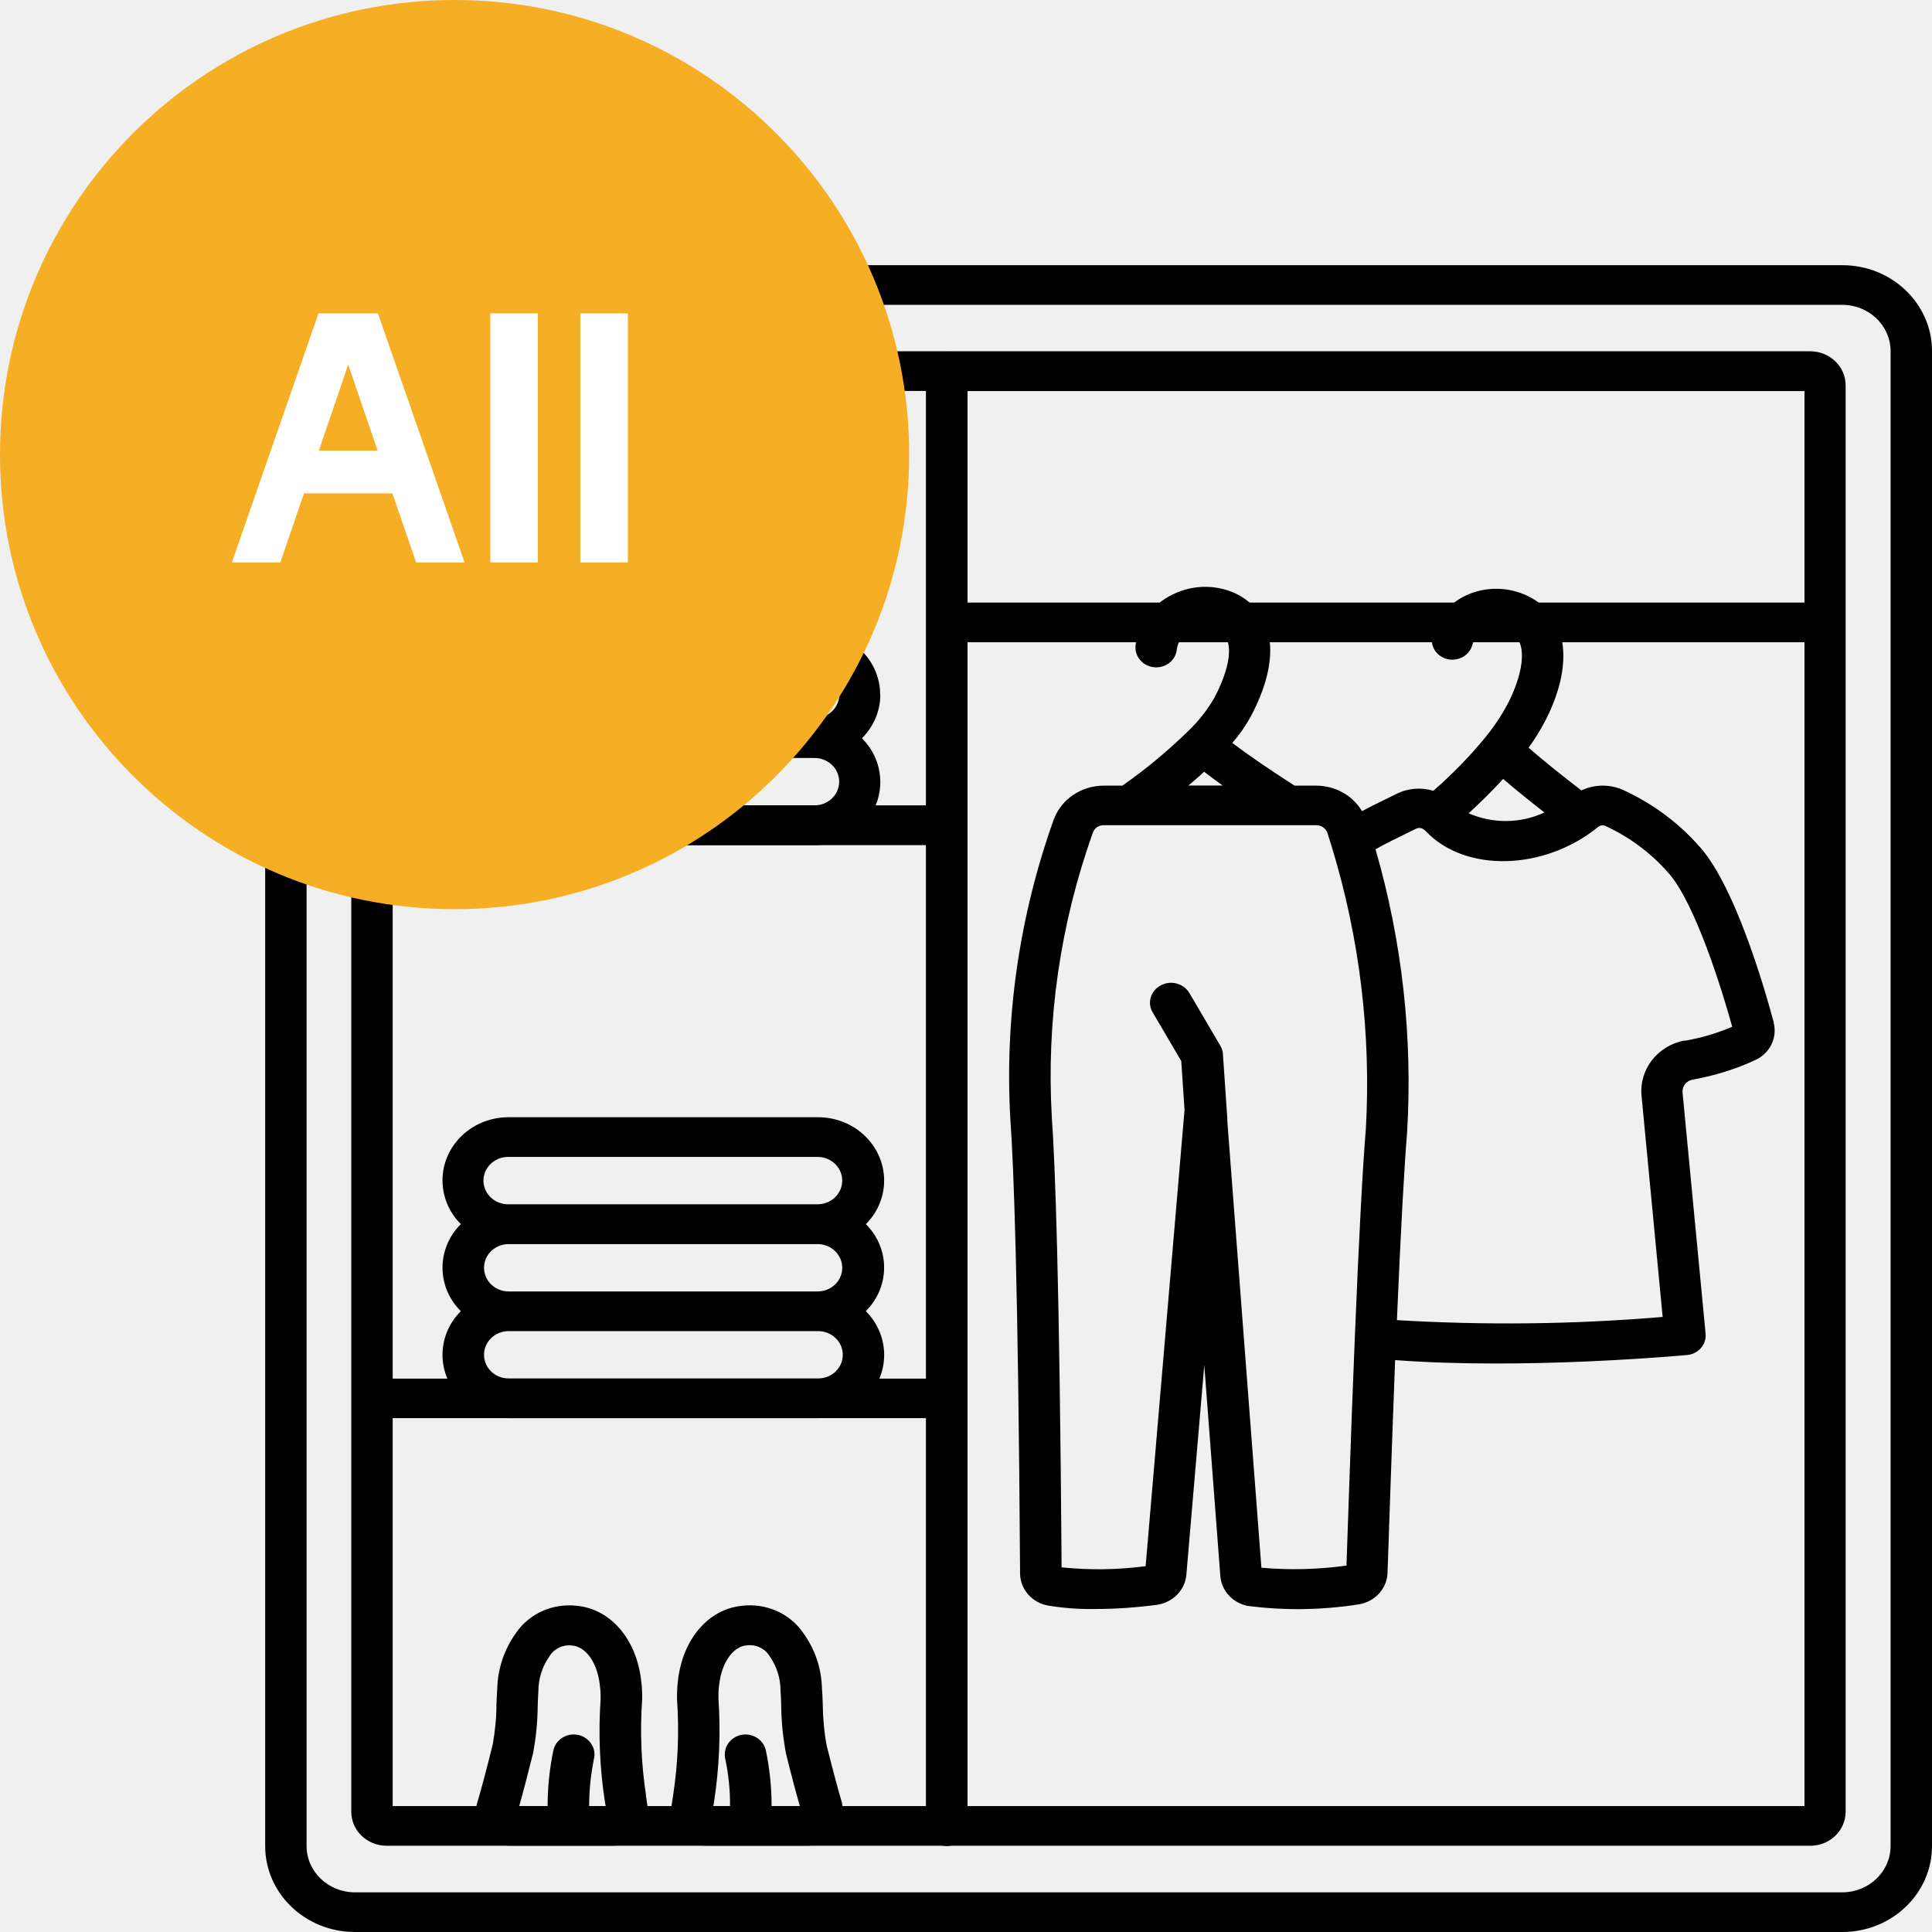
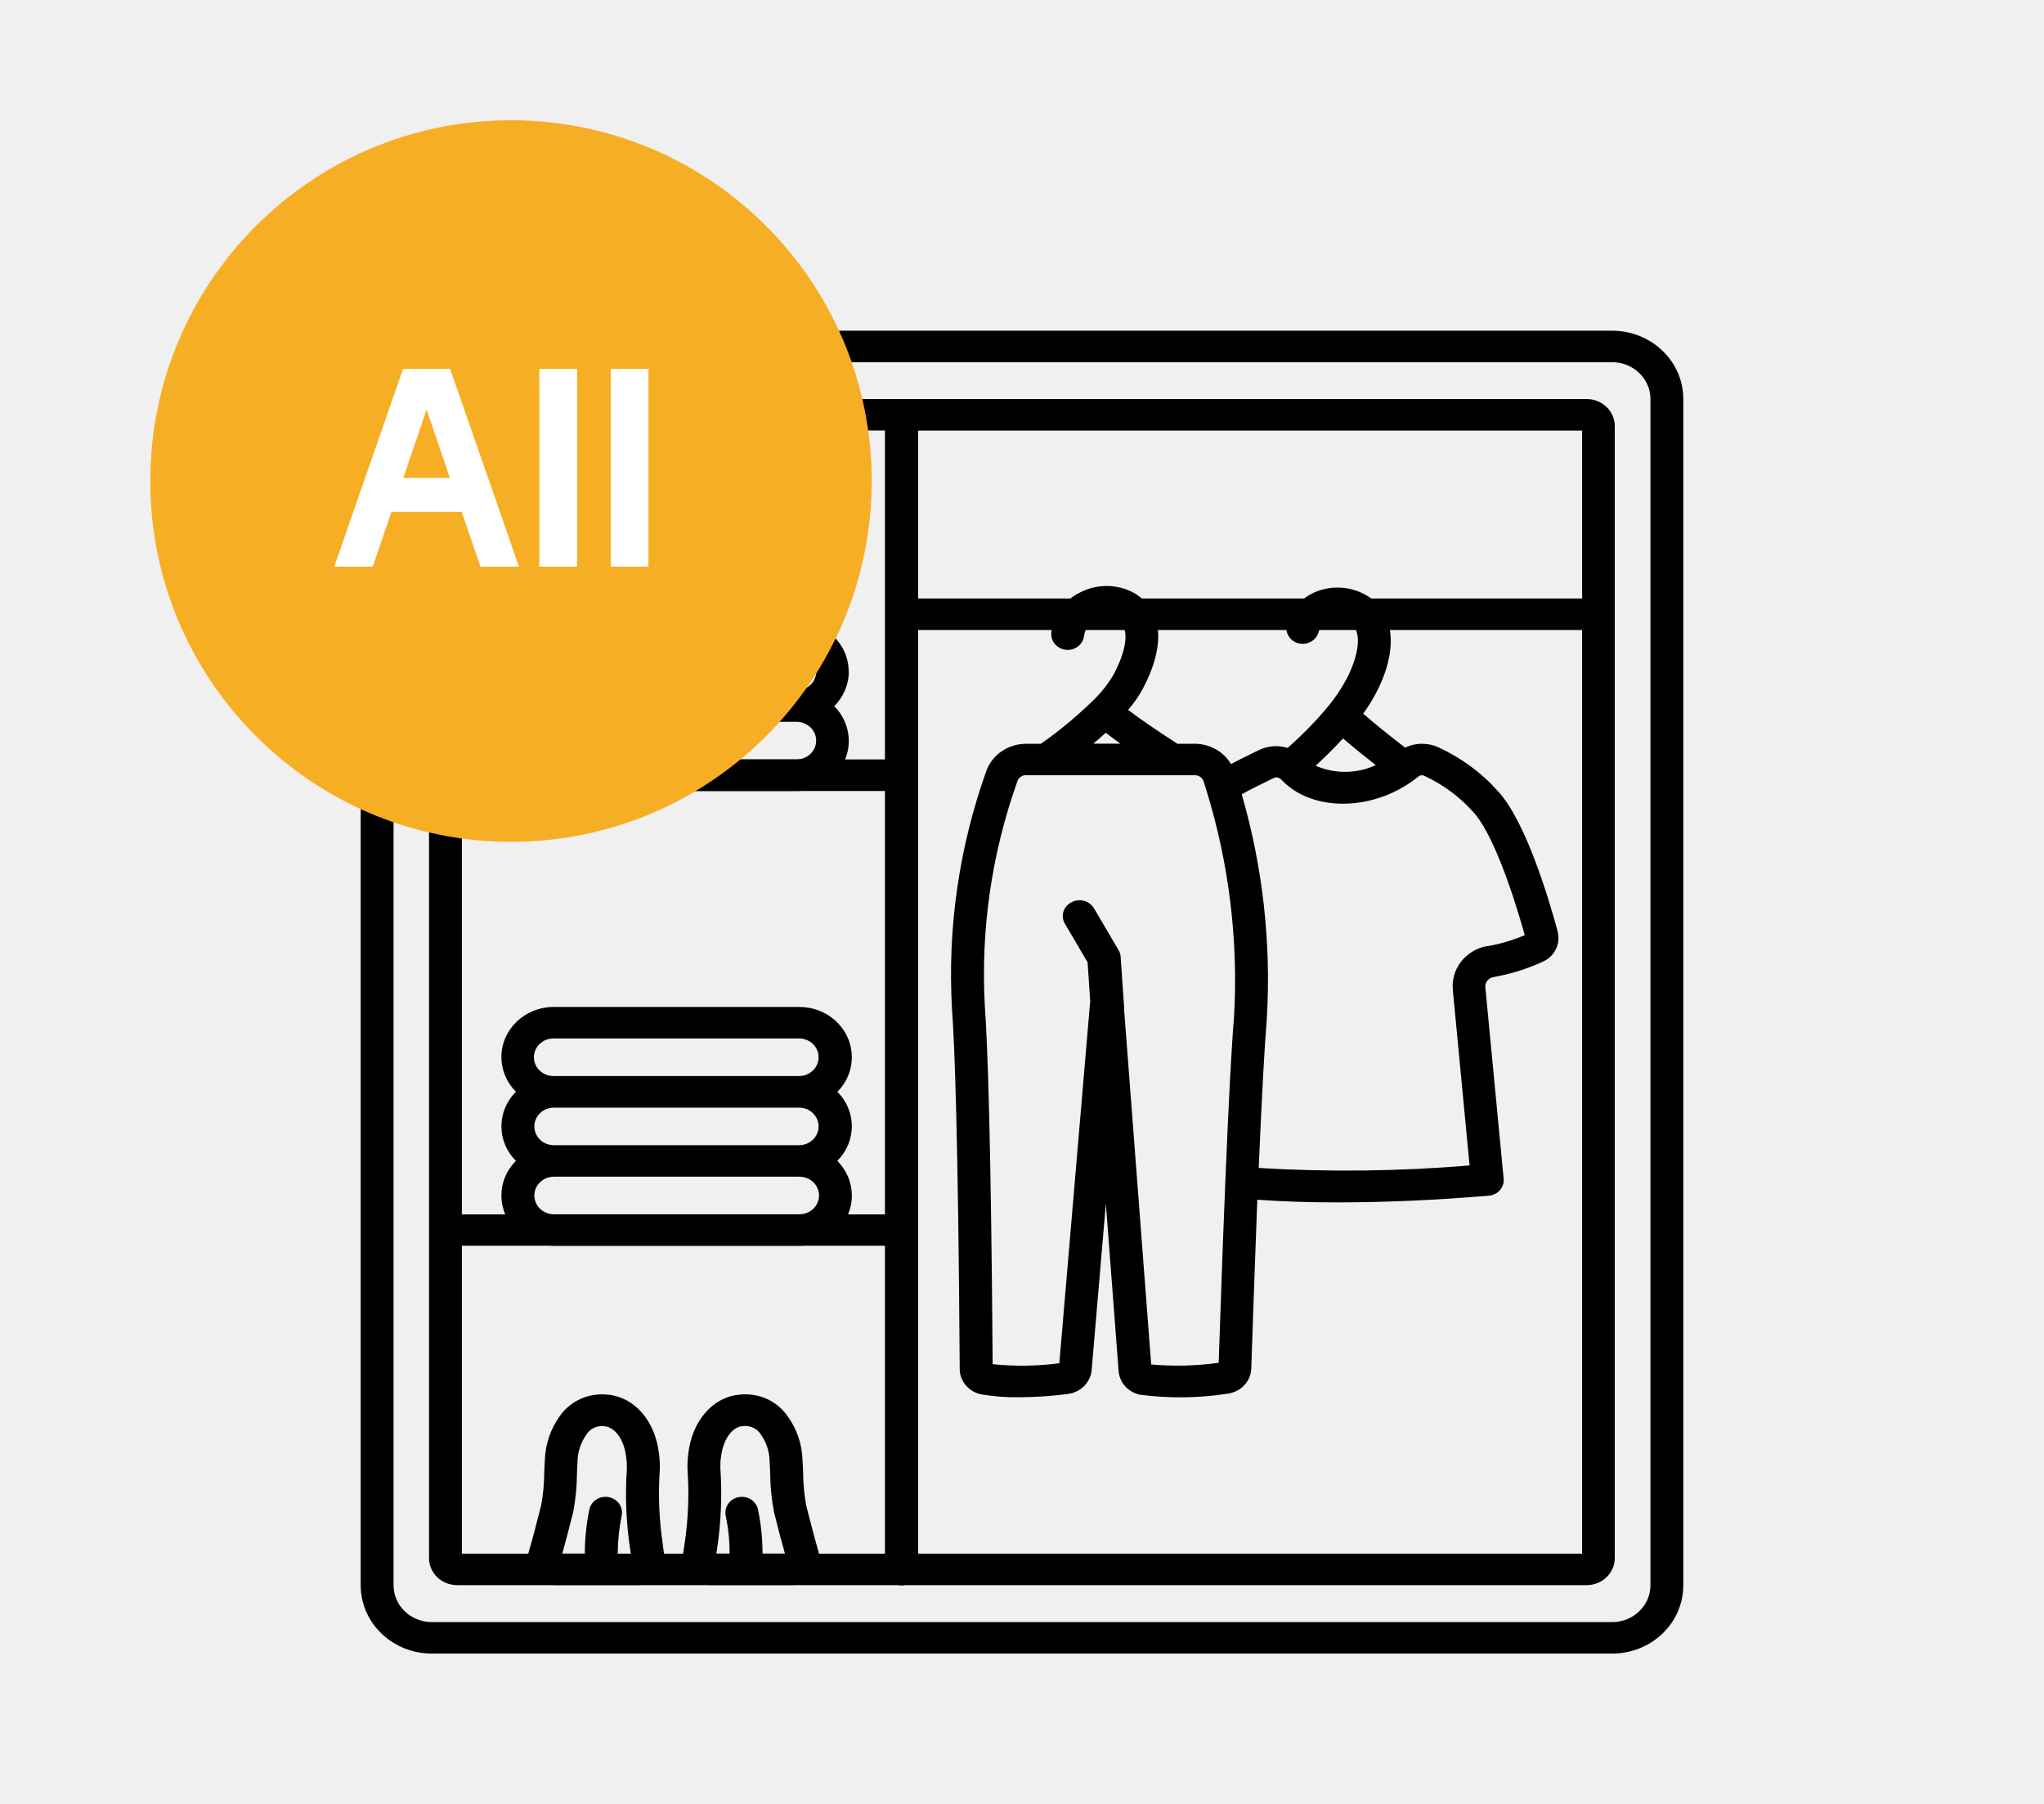
- <svg xmlns="http://www.w3.org/2000/svg" width="51" height="51" viewBox="0 0 51 51" fill="none">
-   <path d="M24.993 48.73C24.691 48.73 24.447 48.497 24.447 48.207V9.804C24.447 9.514 24.691 9.28 24.993 9.28C25.296 9.28 25.54 9.514 25.54 9.804V48.207C25.54 48.497 25.296 48.73 24.993 48.73Z" fill="black" />
-   <path d="M48.632 51H9.368C8.06 51 7 49.984 7 48.73V9.269C7 8.016 8.06 7 9.368 7H48.632C49.94 7 51 8.016 51 9.269V48.73C51 49.984 49.94 51 48.632 51ZM9.368 8.047C8.665 8.047 8.093 8.596 8.093 9.269V48.73C8.093 49.404 8.665 49.953 9.368 49.953H48.632C49.335 49.953 49.907 49.404 49.907 48.73V9.269C49.907 8.596 49.335 8.047 48.632 8.047H9.368Z" fill="black" />
-   <path d="M47.791 9.273H10.209C9.692 9.273 9.273 9.675 9.273 10.17V47.826C9.273 48.322 9.692 48.724 10.209 48.724H24.942C24.942 48.724 24.975 48.727 24.99 48.727C25.004 48.727 25.023 48.724 25.037 48.724H47.784C48.301 48.724 48.72 48.322 48.72 47.826V10.17C48.72 9.675 48.301 9.273 47.784 9.273H47.791ZM24.447 47.676H10.366V37.435H24.447V47.676ZM24.447 36.392H10.366V22.31H24.447V36.392ZM24.447 21.259H10.366V10.32H24.447V21.259ZM47.634 47.676H25.54V16.954H47.634V47.676ZM47.634 15.907H25.54V10.324H47.634V15.907Z" fill="black" />
-   <path d="M23.234 18.337C23.234 17.415 22.451 16.665 21.489 16.665H13.323C12.362 16.665 11.582 17.408 11.579 18.326C11.579 18.759 11.75 19.175 12.063 19.486C11.396 20.152 11.422 21.207 12.118 21.846C12.442 22.146 12.875 22.31 13.327 22.31H21.493C22.455 22.31 23.234 21.57 23.238 20.648C23.238 20.215 23.067 19.8 22.753 19.489C23.063 19.178 23.238 18.77 23.238 18.34L23.234 18.337ZM13.323 17.709H21.489C21.85 17.701 22.149 17.974 22.156 18.32C22.163 18.665 21.879 18.951 21.518 18.958C21.508 18.958 21.497 18.958 21.489 18.958H13.323C12.963 18.951 12.678 18.665 12.686 18.32C12.693 17.984 12.973 17.715 13.323 17.709ZM21.486 21.259H13.319C12.959 21.252 12.675 20.966 12.682 20.62C12.689 20.285 12.97 20.016 13.319 20.009H21.486C21.846 20.002 22.145 20.275 22.152 20.62C22.16 20.966 21.875 21.252 21.515 21.259C21.504 21.259 21.493 21.259 21.486 21.259Z" fill="black" />
-   <path d="M22.855 32.317C23.522 31.65 23.496 30.596 22.801 29.957C22.477 29.656 22.043 29.492 21.591 29.492H13.425C12.464 29.492 11.684 30.233 11.681 31.154C11.681 31.587 11.852 32.003 12.165 32.313C11.52 32.956 11.52 33.972 12.165 34.611C11.498 35.278 11.524 36.332 12.22 36.971C12.544 37.268 12.977 37.435 13.429 37.435H21.595C22.557 37.435 23.336 36.692 23.34 35.77C23.34 35.337 23.169 34.925 22.855 34.611C23.5 33.968 23.5 32.952 22.855 32.313V32.317ZM12.777 33.466C12.777 33.12 13.068 32.841 13.429 32.841H21.595C21.956 32.848 22.24 33.134 22.233 33.48C22.225 33.815 21.945 34.084 21.595 34.091H13.429C13.068 34.091 12.777 33.811 12.777 33.466ZM13.429 30.54H21.595C21.956 30.547 22.24 30.833 22.233 31.179C22.225 31.514 21.945 31.783 21.595 31.79H13.429C13.068 31.797 12.77 31.524 12.762 31.179C12.755 30.833 13.039 30.547 13.4 30.54C13.411 30.54 13.421 30.54 13.429 30.54ZM21.595 36.388H13.429C13.068 36.388 12.777 36.109 12.777 35.763C12.777 35.417 13.068 35.138 13.429 35.138H21.595C21.956 35.138 22.247 35.417 22.247 35.763C22.247 36.109 21.956 36.388 21.595 36.388Z" fill="black" />
-   <path d="M46.822 26.985C46.531 25.907 45.751 23.284 44.822 22.303C44.276 21.692 43.599 21.197 42.841 20.851C42.491 20.697 42.091 20.701 41.745 20.865C41.26 20.495 40.725 20.065 40.35 19.737C40.514 19.514 40.659 19.28 40.787 19.035C41.537 17.583 41.402 16.34 40.441 15.792C39.945 15.509 39.337 15.463 38.802 15.673C38.31 15.865 37.942 16.27 37.811 16.762C37.738 17.042 37.913 17.328 38.204 17.398C38.496 17.468 38.794 17.3 38.867 17.021C38.915 16.846 39.042 16.706 39.217 16.64C39.435 16.556 39.679 16.577 39.88 16.692C40.39 16.986 40.157 17.887 39.803 18.574C39.632 18.896 39.428 19.199 39.195 19.482C38.783 19.981 38.328 20.446 37.836 20.875C37.512 20.777 37.163 20.805 36.86 20.959C36.776 21.001 36.678 21.05 36.569 21.102C36.39 21.189 36.175 21.294 35.953 21.413C35.706 20.994 35.243 20.739 34.74 20.739H34.172C33.455 20.278 32.89 19.887 32.529 19.611C32.722 19.391 32.886 19.154 33.025 18.899C33.793 17.44 33.684 16.28 32.719 15.718C32.176 15.425 31.517 15.415 30.963 15.69C30.413 15.949 30.038 16.459 29.976 17.042C29.947 17.328 30.166 17.586 30.468 17.614C30.767 17.642 31.036 17.433 31.065 17.143C31.094 16.916 31.244 16.72 31.459 16.626C31.674 16.511 31.936 16.507 32.158 16.612C32.744 16.954 32.282 17.995 32.052 18.428C31.867 18.745 31.637 19.039 31.367 19.297C30.828 19.821 30.249 20.306 29.627 20.739H29.138C28.545 20.739 28.017 21.095 27.816 21.633C26.906 24.182 26.516 26.877 26.672 29.566C26.76 30.788 26.877 33.839 26.927 41.433V41.528C26.927 41.947 27.237 42.306 27.667 42.383C28.071 42.449 28.483 42.481 28.894 42.474C29.448 42.474 29.998 42.435 30.548 42.362C30.963 42.299 31.284 41.971 31.317 41.569L31.79 36.035L32.213 41.594C32.238 41.981 32.529 42.306 32.926 42.39C33.888 42.516 34.864 42.505 35.822 42.358C36.27 42.306 36.613 41.953 36.627 41.521L36.634 41.322C36.667 40.372 36.74 38.179 36.828 35.903C37.607 35.962 38.503 35.993 39.483 35.993C41.027 35.993 42.768 35.92 44.528 35.77C44.83 35.746 45.052 35.491 45.023 35.201L44.415 28.839C44.4 28.679 44.509 28.536 44.673 28.501C45.252 28.399 45.813 28.225 46.341 27.98C46.724 27.802 46.924 27.39 46.819 26.992L46.822 26.985ZM39.679 20.561C40.018 20.854 40.43 21.183 40.769 21.448C40.138 21.741 39.406 21.748 38.769 21.469C39.042 21.217 39.363 20.91 39.679 20.561ZM31.786 20.372C31.925 20.481 32.085 20.599 32.275 20.736H31.371C31.517 20.613 31.659 20.491 31.786 20.372ZM35.545 41.283V41.328C34.802 41.43 34.048 41.451 33.298 41.384L32.398 29.594C32.398 29.569 32.402 29.548 32.398 29.524L32.282 27.823C32.278 27.747 32.253 27.67 32.213 27.603L31.397 26.214C31.244 25.959 30.909 25.868 30.643 26.011C30.381 26.147 30.279 26.462 30.421 26.713C30.421 26.713 30.424 26.72 30.428 26.724L31.182 28.008L31.269 29.297L30.242 41.343C29.506 41.44 28.763 41.451 28.024 41.374C27.969 33.787 27.853 30.725 27.765 29.489C27.619 26.94 27.987 24.388 28.851 21.975C28.894 21.856 29.011 21.78 29.142 21.783H34.748C34.879 21.783 34.995 21.863 35.039 21.982L35.148 22.328C35.891 24.754 36.197 27.282 36.055 29.806C35.971 30.816 35.877 32.565 35.764 35.306C35.662 37.778 35.582 40.257 35.545 41.283ZM44.466 27.467C43.752 27.603 43.264 28.235 43.333 28.93L43.89 34.764C41.555 34.96 39.213 34.988 36.875 34.848C36.98 32.404 37.068 30.823 37.144 29.887C37.294 27.369 37.013 24.849 36.31 22.419C36.576 22.268 36.842 22.139 37.072 22.027C37.192 21.968 37.297 21.919 37.385 21.874C37.454 21.842 37.534 21.853 37.592 21.902C37.607 21.912 37.621 21.926 37.636 21.94C38.674 23.04 40.761 22.988 42.189 21.828C42.244 21.783 42.317 21.773 42.382 21.804C43.009 22.094 43.562 22.502 44.014 23.012C44.618 23.654 45.285 25.519 45.726 27.104C45.325 27.275 44.903 27.401 44.469 27.474L44.466 27.467Z" fill="black" />
-   <path d="M17.053 47.386C16.925 46.552 16.893 45.707 16.951 44.862C16.955 44.694 16.947 44.53 16.925 44.363C16.802 43.273 16.124 42.481 15.239 42.39C14.605 42.313 13.979 42.586 13.626 43.099C13.316 43.528 13.141 44.038 13.127 44.562C13.116 44.701 13.112 44.848 13.105 44.995C13.105 45.351 13.068 45.703 13.006 46.053C12.839 46.723 12.7 47.25 12.591 47.613C12.456 48.078 12.737 48.559 13.221 48.689C13.301 48.71 13.385 48.72 13.469 48.72H16.197C16.7 48.72 17.108 48.325 17.108 47.844C17.108 47.809 17.108 47.774 17.1 47.739C17.082 47.61 17.064 47.498 17.049 47.383L17.053 47.386ZM15.552 47.676C15.552 47.254 15.596 46.835 15.68 46.423C15.745 46.14 15.556 45.861 15.261 45.798C14.966 45.735 14.675 45.916 14.609 46.199C14.507 46.684 14.456 47.18 14.456 47.676H13.706C13.808 47.316 13.928 46.852 14.073 46.276C14.15 45.864 14.19 45.449 14.194 45.033C14.197 44.897 14.205 44.764 14.212 44.639C14.212 44.314 14.314 43.992 14.503 43.724C14.627 43.514 14.879 43.399 15.126 43.441C15.414 43.469 15.76 43.811 15.836 44.495C15.851 44.611 15.858 44.729 15.855 44.844C15.793 45.749 15.829 46.657 15.967 47.554C15.975 47.596 15.982 47.641 15.989 47.683H15.552V47.676Z" fill="black" />
-   <path d="M22.233 47.613C22.123 47.247 21.985 46.723 21.821 46.074C21.755 45.717 21.723 45.354 21.719 44.995C21.715 44.844 21.708 44.701 21.697 44.558C21.683 44.034 21.511 43.528 21.198 43.099C20.845 42.586 20.215 42.31 19.577 42.39C18.696 42.481 18.022 43.273 17.898 44.352C17.876 44.52 17.869 44.691 17.872 44.862C17.931 45.703 17.898 46.548 17.77 47.383C17.752 47.495 17.734 47.61 17.716 47.739C17.654 48.217 18.011 48.654 18.51 48.713C18.546 48.717 18.583 48.72 18.619 48.72H21.347C21.85 48.72 22.258 48.329 22.258 47.847C22.258 47.767 22.247 47.687 22.225 47.61L22.233 47.613ZM20.368 47.676C20.368 47.18 20.317 46.684 20.215 46.199C20.149 45.916 19.858 45.738 19.563 45.798C19.268 45.861 19.082 46.14 19.144 46.423C19.231 46.835 19.275 47.254 19.271 47.676H18.831C18.838 47.631 18.845 47.589 18.852 47.547C18.987 46.65 19.027 45.745 18.965 44.841C18.965 44.719 18.965 44.6 18.983 44.481C19.06 43.804 19.406 43.465 19.686 43.437C19.938 43.395 20.189 43.507 20.317 43.72C20.506 43.989 20.604 44.307 20.604 44.632C20.615 44.761 20.619 44.893 20.622 45.029C20.626 45.456 20.67 45.878 20.75 46.297C20.888 46.856 21.012 47.32 21.114 47.676H20.364H20.368Z" fill="black" />
-   <circle cx="12" cy="12" r="12" fill="#F6AE24" />
-   <path d="M12.264 14.848H10.984L10.36 13.024H8.024L7.4 14.848H6.12L8.408 8.272H9.976L12.264 14.848ZM9.192 9.624L8.416 11.896H9.968L9.192 9.624ZM14.199 14.848H12.943V8.272H14.199V14.848ZM16.574 14.848H15.318V8.272H16.574V14.848Z" fill="white" />
+ <svg xmlns="http://www.w3.org/2000/svg" width="68" height="60" viewBox="0 0 68 60" fill="none">
+   <path d="M29.993 52.73C29.691 52.73 29.447 52.497 29.447 52.207V13.804C29.447 13.514 29.691 13.28 29.993 13.28C30.296 13.28 30.54 13.514 30.54 13.804V52.207C30.54 52.497 30.296 52.73 29.993 52.73Z" fill="black" />
+   <path d="M53.633 55H14.367C13.06 55 12 53.984 12 52.73V13.27C12 12.016 13.06 11 14.367 11H53.633C54.94 11 56 12.016 56 13.27V52.73C56 53.984 54.94 55 53.633 55ZM14.367 12.047C13.665 12.047 13.093 12.596 13.093 13.27V52.73C13.093 53.404 13.665 53.953 14.367 53.953H53.633C54.335 53.953 54.907 53.404 54.907 52.73V13.27C54.907 12.596 54.335 12.047 53.633 12.047H14.367Z" fill="black" />
+   <path d="M52.791 13.273H15.209C14.692 13.273 14.273 13.675 14.273 14.17V51.826C14.273 52.322 14.692 52.724 15.209 52.724H29.942C29.942 52.724 29.975 52.727 29.99 52.727C30.004 52.727 30.023 52.724 30.037 52.724H52.784C53.301 52.724 53.72 52.322 53.72 51.826V14.17C53.72 13.675 53.301 13.273 52.784 13.273H52.791ZM29.447 51.676H15.366V41.435H29.447V51.676ZM29.447 40.392H15.366V26.31H29.447V40.392ZM29.447 25.259H15.366V14.32H29.447V25.259ZM52.634 51.676H30.54V20.954H52.634V51.676ZM52.634 19.907H30.54V14.324H52.634V19.907Z" fill="black" />
+   <path d="M28.234 22.337C28.234 21.415 27.451 20.665 26.489 20.665H18.323C17.362 20.665 16.582 21.408 16.578 22.326C16.578 22.759 16.75 23.175 17.063 23.486C16.396 24.152 16.422 25.207 17.118 25.846C17.442 26.146 17.875 26.31 18.327 26.31H26.493C27.455 26.31 28.234 25.57 28.238 24.648C28.238 24.215 28.067 23.8 27.753 23.489C28.063 23.178 28.238 22.77 28.238 22.34L28.234 22.337ZM18.323 21.709H26.489C26.85 21.701 27.149 21.974 27.156 22.32C27.163 22.665 26.879 22.951 26.518 22.958C26.508 22.958 26.497 22.958 26.489 22.958H18.323C17.963 22.951 17.678 22.665 17.686 22.32C17.693 21.984 17.974 21.715 18.323 21.709ZM26.486 25.259H18.32C17.959 25.252 17.675 24.966 17.682 24.62C17.689 24.285 17.97 24.016 18.32 24.009H26.486C26.846 24.002 27.145 24.275 27.152 24.62C27.16 24.966 26.875 25.252 26.515 25.259C26.504 25.259 26.493 25.259 26.486 25.259Z" fill="black" />
+   <path d="M27.855 36.317C28.522 35.65 28.496 34.596 27.801 33.957C27.477 33.656 27.043 33.492 26.591 33.492H18.425C17.464 33.492 16.684 34.233 16.68 35.154C16.68 35.587 16.852 36.003 17.165 36.313C16.52 36.956 16.52 37.972 17.165 38.611C16.498 39.278 16.524 40.332 17.22 40.971C17.544 41.268 17.977 41.435 18.429 41.435H26.595C27.557 41.435 28.336 40.692 28.34 39.77C28.34 39.337 28.169 38.925 27.855 38.611C28.5 37.968 28.5 36.952 27.855 36.313V36.317ZM17.777 37.466C17.777 37.12 18.068 36.841 18.429 36.841H26.595C26.956 36.848 27.24 37.134 27.233 37.48C27.225 37.815 26.945 38.084 26.595 38.091H18.429C18.068 38.091 17.777 37.811 17.777 37.466ZM18.429 34.54H26.595C26.956 34.547 27.24 34.833 27.233 35.179C27.225 35.514 26.945 35.783 26.595 35.79H18.429C18.068 35.797 17.77 35.524 17.762 35.179C17.755 34.833 18.039 34.547 18.4 34.54C18.411 34.54 18.422 34.54 18.429 34.54ZM26.595 40.388H18.429C18.068 40.388 17.777 40.109 17.777 39.763C17.777 39.417 18.068 39.138 18.429 39.138H26.595C26.956 39.138 27.247 39.417 27.247 39.763C27.247 40.109 26.956 40.388 26.595 40.388Z" fill="black" />
+   <path d="M51.822 30.985C51.531 29.907 50.751 27.284 49.822 26.303C49.276 25.692 48.599 25.197 47.841 24.851C47.491 24.697 47.091 24.701 46.745 24.865C46.26 24.495 45.725 24.065 45.35 23.737C45.514 23.514 45.659 23.28 45.787 23.035C46.537 21.583 46.402 20.34 45.441 19.792C44.945 19.509 44.337 19.463 43.802 19.673C43.31 19.865 42.942 20.27 42.811 20.762C42.738 21.042 42.913 21.328 43.204 21.398C43.496 21.468 43.794 21.3 43.867 21.021C43.915 20.846 44.042 20.706 44.217 20.64C44.435 20.556 44.679 20.577 44.88 20.692C45.39 20.986 45.157 21.887 44.803 22.574C44.632 22.896 44.428 23.199 44.195 23.482C43.783 23.981 43.328 24.446 42.836 24.875C42.512 24.777 42.163 24.805 41.86 24.959C41.776 25.001 41.678 25.05 41.569 25.102C41.39 25.189 41.175 25.294 40.953 25.413C40.706 24.994 40.243 24.739 39.74 24.739H39.172C38.455 24.278 37.89 23.887 37.529 23.611C37.722 23.391 37.886 23.154 38.025 22.899C38.793 21.44 38.684 20.28 37.719 19.718C37.176 19.425 36.517 19.415 35.963 19.69C35.413 19.949 35.038 20.459 34.976 21.042C34.947 21.328 35.166 21.586 35.468 21.614C35.767 21.642 36.036 21.433 36.065 21.143C36.094 20.916 36.244 20.72 36.459 20.626C36.673 20.511 36.936 20.507 37.158 20.612C37.744 20.954 37.282 21.995 37.052 22.428C36.867 22.745 36.637 23.039 36.367 23.297C35.828 23.821 35.249 24.306 34.627 24.739H34.138C33.545 24.739 33.017 25.095 32.816 25.633C31.906 28.182 31.516 30.877 31.672 33.566C31.76 34.788 31.877 37.839 31.927 45.433V45.528C31.927 45.947 32.237 46.306 32.667 46.383C33.071 46.449 33.483 46.481 33.894 46.474C34.448 46.474 34.998 46.435 35.548 46.362C35.963 46.299 36.284 45.971 36.317 45.569L36.79 40.035L37.213 45.594C37.238 45.981 37.529 46.306 37.926 46.39C38.888 46.516 39.864 46.505 40.822 46.358C41.27 46.306 41.613 45.953 41.627 45.521L41.634 45.322C41.667 44.372 41.74 42.179 41.828 39.903C42.607 39.962 43.503 39.993 44.483 39.993C46.027 39.993 47.768 39.92 49.528 39.77C49.83 39.746 50.052 39.491 50.023 39.201L49.415 32.839C49.4 32.679 49.509 32.536 49.673 32.501C50.252 32.4 50.813 32.225 51.341 31.98C51.724 31.802 51.924 31.39 51.819 30.992L51.822 30.985ZM44.679 24.561C45.018 24.854 45.43 25.183 45.769 25.448C45.138 25.741 44.406 25.748 43.769 25.469C44.042 25.217 44.363 24.91 44.679 24.561ZM36.786 24.372C36.925 24.481 37.085 24.599 37.275 24.736H36.371C36.517 24.613 36.659 24.491 36.786 24.372ZM40.545 45.283V45.328C39.802 45.43 39.048 45.451 38.298 45.384L37.398 33.594C37.398 33.569 37.402 33.548 37.398 33.524L37.282 31.823C37.278 31.747 37.253 31.67 37.213 31.603L36.397 30.214C36.244 29.959 35.909 29.868 35.643 30.011C35.38 30.147 35.279 30.462 35.42 30.713C35.42 30.713 35.424 30.72 35.428 30.724L36.182 32.008L36.269 33.297L35.242 45.343C34.506 45.44 33.763 45.451 33.024 45.374C32.969 37.787 32.853 34.725 32.765 33.489C32.62 30.94 32.987 28.388 33.851 25.975C33.894 25.856 34.011 25.78 34.142 25.783H39.748C39.879 25.783 39.995 25.863 40.039 25.982L40.148 26.328C40.891 28.754 41.197 31.282 41.055 33.806C40.971 34.816 40.877 36.565 40.764 39.306C40.662 41.778 40.582 44.257 40.545 45.283ZM49.466 31.467C48.752 31.603 48.264 32.235 48.333 32.93L48.89 38.764C46.555 38.96 44.213 38.988 41.875 38.848C41.98 36.404 42.068 34.823 42.144 33.887C42.294 31.369 42.013 28.849 41.31 26.419C41.576 26.268 41.842 26.139 42.072 26.027C42.192 25.968 42.297 25.919 42.385 25.874C42.454 25.842 42.534 25.853 42.592 25.902C42.607 25.912 42.621 25.926 42.636 25.94C43.674 27.04 45.761 26.988 47.189 25.828C47.244 25.783 47.317 25.773 47.382 25.804C48.009 26.094 48.562 26.502 49.014 27.012C49.618 27.654 50.285 29.519 50.726 31.104C50.325 31.275 49.903 31.401 49.469 31.474L49.466 31.467Z" fill="black" />
+   <path d="M22.053 51.386C21.925 50.552 21.893 49.707 21.951 48.862C21.955 48.694 21.947 48.53 21.925 48.363C21.802 47.273 21.124 46.481 20.239 46.39C19.605 46.313 18.979 46.586 18.625 47.099C18.316 47.528 18.141 48.038 18.127 48.562C18.116 48.701 18.112 48.848 18.105 48.995C18.105 49.351 18.068 49.703 18.006 50.053C17.839 50.723 17.7 51.25 17.591 51.613C17.456 52.078 17.737 52.559 18.221 52.689C18.301 52.71 18.385 52.72 18.469 52.72H21.197C21.7 52.72 22.108 52.325 22.108 51.844C22.108 51.809 22.108 51.774 22.1 51.739C22.082 51.61 22.064 51.498 22.049 51.383L22.053 51.386ZM20.552 51.676C20.552 51.254 20.596 50.835 20.68 50.423C20.745 50.14 20.556 49.861 20.261 49.798C19.966 49.735 19.674 49.916 19.609 50.199C19.507 50.684 19.456 51.18 19.456 51.676H18.706C18.808 51.316 18.928 50.852 19.073 50.276C19.15 49.864 19.19 49.449 19.194 49.033C19.197 48.897 19.205 48.764 19.212 48.639C19.212 48.314 19.314 47.992 19.503 47.724C19.627 47.514 19.878 47.399 20.126 47.441C20.414 47.469 20.76 47.811 20.836 48.495C20.851 48.611 20.858 48.729 20.855 48.844C20.793 49.749 20.829 50.657 20.968 51.554C20.975 51.596 20.982 51.641 20.989 51.683H20.552V51.676Z" fill="black" />
+   <path d="M27.233 51.613C27.123 51.247 26.985 50.723 26.821 50.074C26.755 49.717 26.723 49.354 26.719 48.995C26.715 48.844 26.708 48.701 26.697 48.558C26.683 48.034 26.511 47.528 26.198 47.099C25.845 46.586 25.215 46.31 24.577 46.39C23.696 46.481 23.022 47.273 22.898 48.352C22.876 48.52 22.869 48.691 22.872 48.862C22.931 49.703 22.898 50.548 22.77 51.383C22.752 51.495 22.734 51.61 22.716 51.739C22.654 52.217 23.011 52.654 23.51 52.713C23.546 52.717 23.583 52.72 23.619 52.72H26.347C26.85 52.72 27.258 52.329 27.258 51.847C27.258 51.767 27.247 51.687 27.225 51.61L27.233 51.613ZM25.368 51.676C25.368 51.18 25.317 50.684 25.215 50.199C25.149 49.916 24.858 49.738 24.563 49.798C24.268 49.861 24.082 50.14 24.144 50.423C24.231 50.835 24.275 51.254 24.271 51.676H23.831C23.838 51.631 23.845 51.589 23.852 51.547C23.987 50.65 24.027 49.745 23.965 48.841C23.965 48.719 23.965 48.6 23.983 48.481C24.06 47.804 24.406 47.465 24.686 47.437C24.938 47.395 25.189 47.507 25.317 47.72C25.506 47.989 25.604 48.307 25.604 48.632C25.615 48.761 25.619 48.893 25.622 49.029C25.626 49.456 25.67 49.878 25.75 50.297C25.888 50.856 26.012 51.32 26.114 51.676H25.364H25.368Z" fill="black" />
+   <circle cx="17" cy="16" r="12" fill="#F6AE24" />
+   <path d="M17.264 18.848H15.984L15.36 17.024H13.024L12.4 18.848H11.12L13.408 12.272H14.976L17.264 18.848ZM14.192 13.624L13.416 15.896H14.968L14.192 13.624ZM19.199 18.848H17.943V12.272H19.199V18.848ZM21.574 18.848H20.318V12.272H21.574V18.848Z" fill="white" />
</svg>
